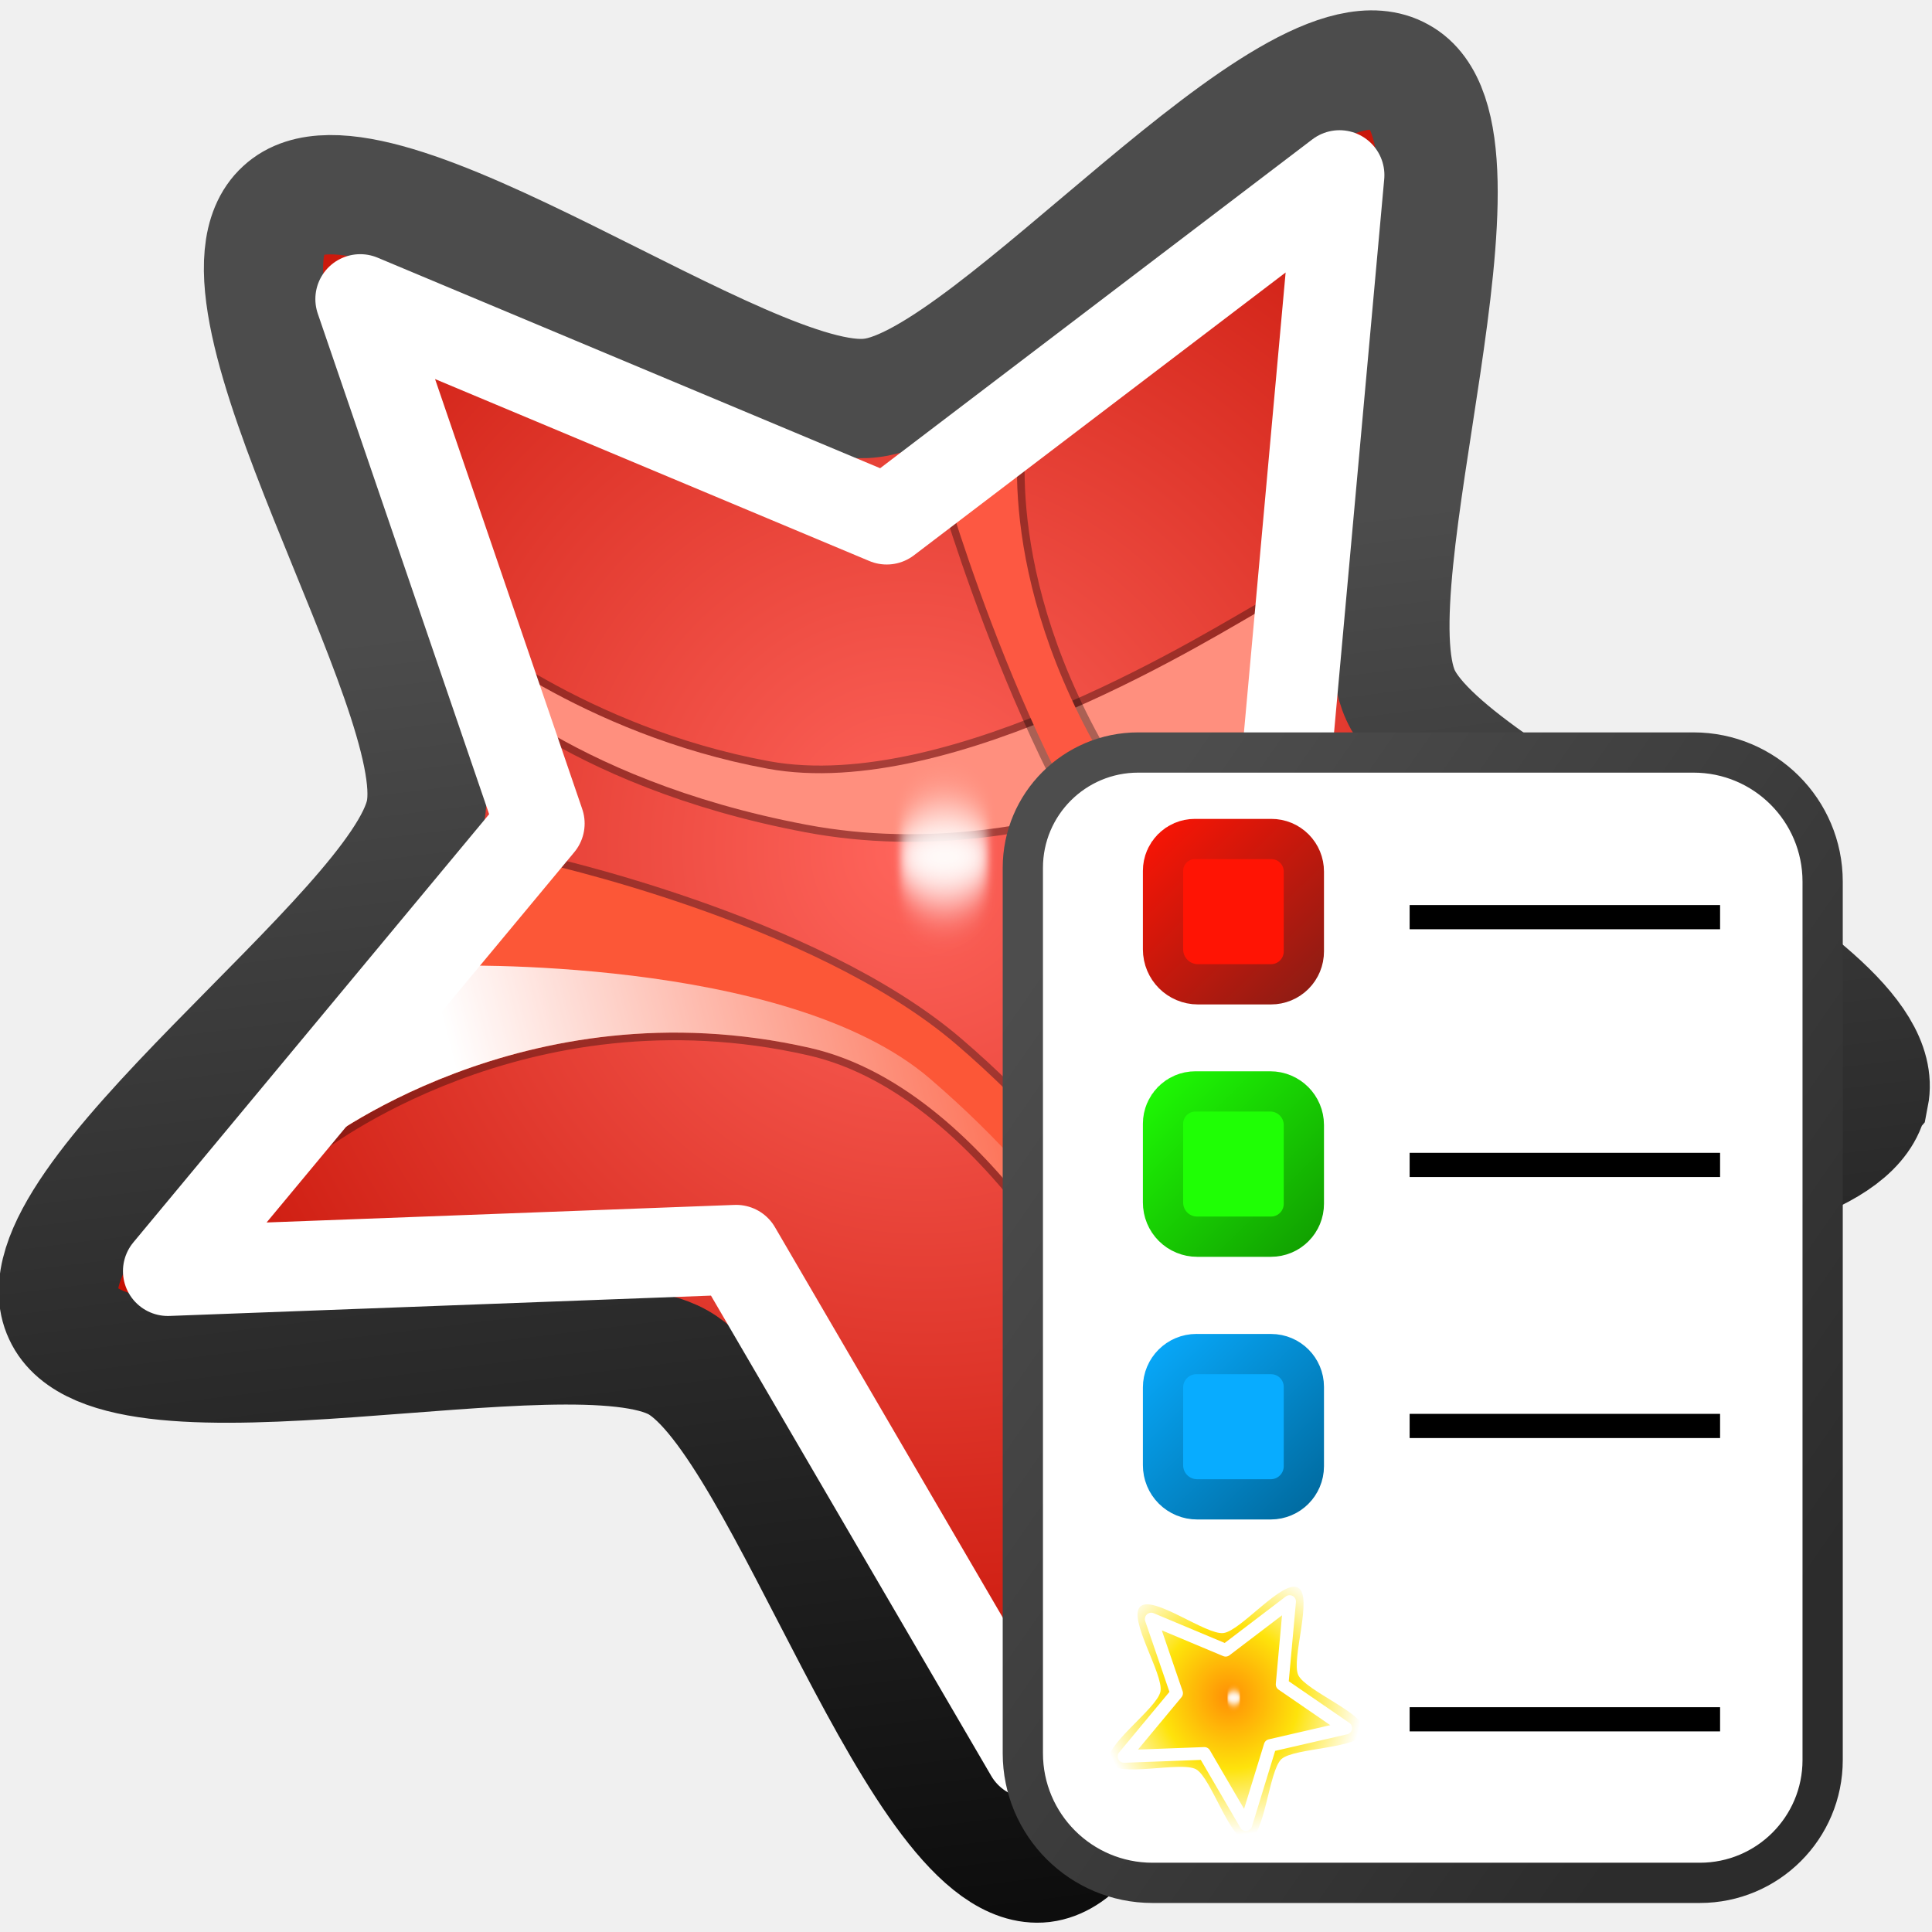
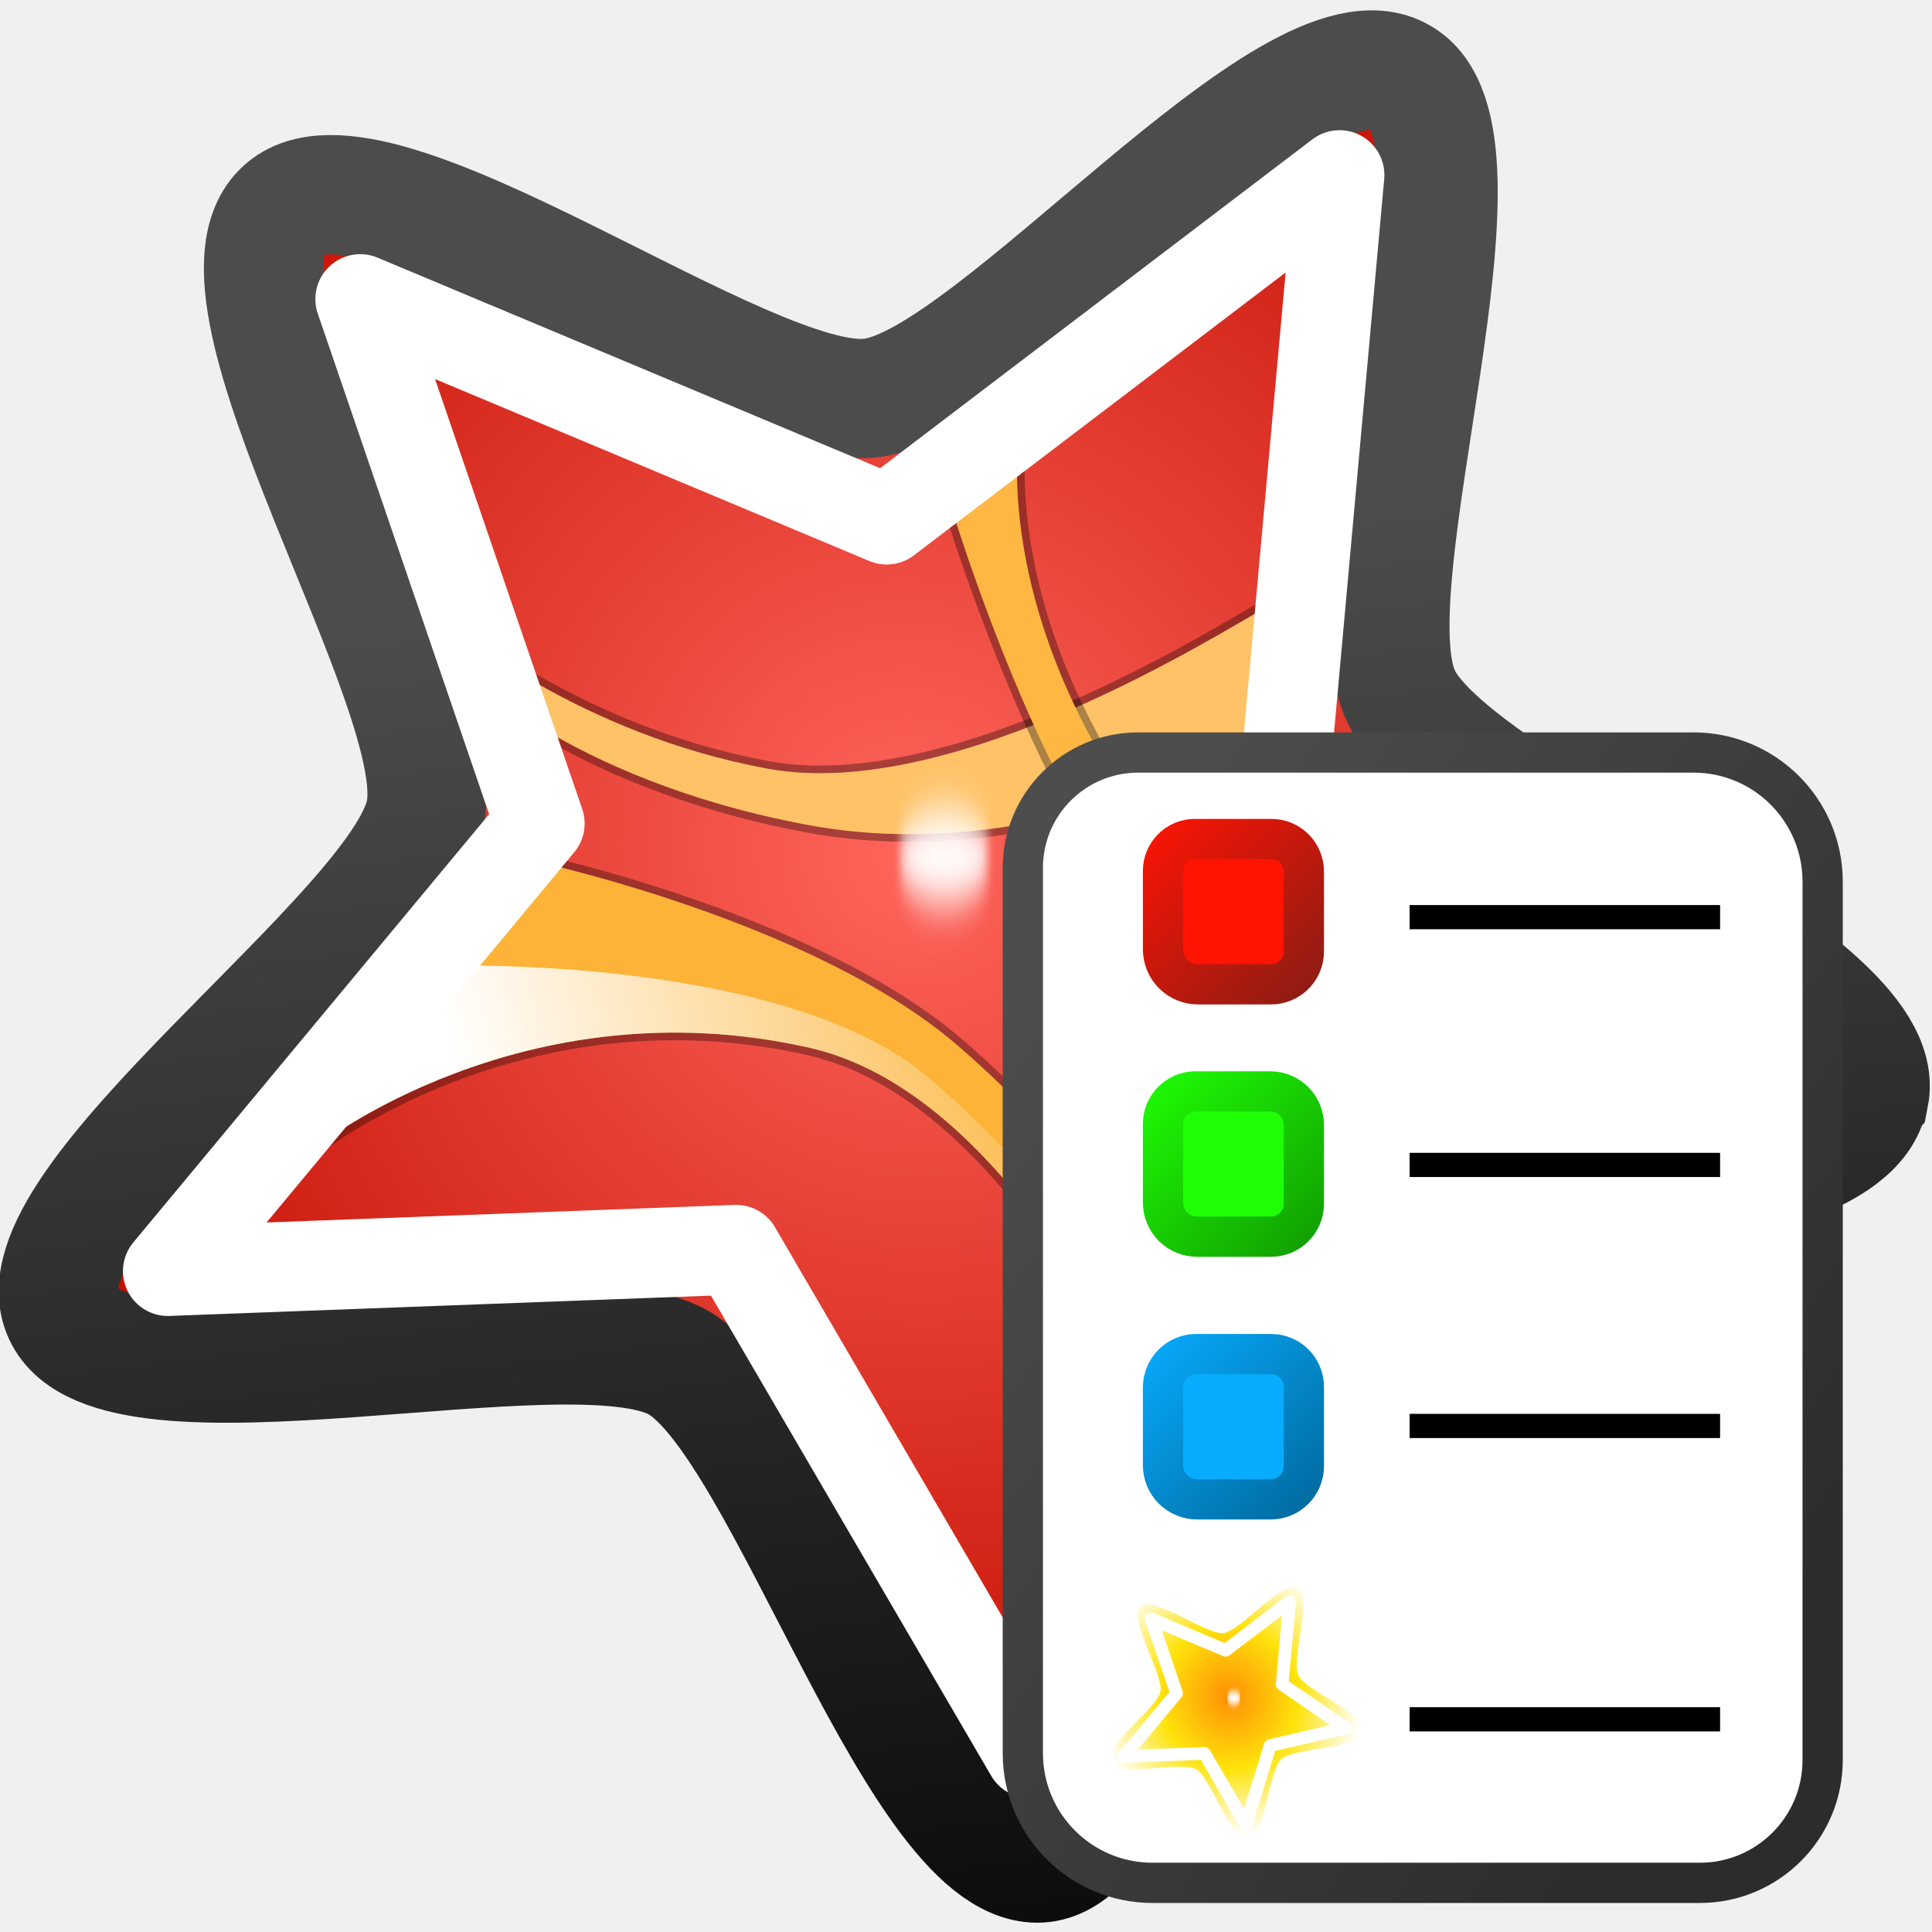
<svg xmlns="http://www.w3.org/2000/svg" xmlns:xlink="http://www.w3.org/1999/xlink" width="48" height="48">
  <defs>
    <linearGradient id="h">
      <stop style="stop-color:#ffdb08;stop-opacity:1" offset="0" />
      <stop style="stop-color:#998300;stop-opacity:1" offset="1" />
    </linearGradient>
    <linearGradient id="g">
      <stop style="stop-color:#08acff;stop-opacity:1" offset="0" />
      <stop style="stop-color:#069;stop-opacity:1" offset="1" />
    </linearGradient>
    <linearGradient id="f">
      <stop style="stop-color:#1fff05;stop-opacity:1" offset="0" />
      <stop style="stop-color:#109900;stop-opacity:1" offset="1" />
    </linearGradient>
    <linearGradient id="e">
      <stop style="stop-color:#ff1404;stop-opacity:1" offset="0" />
      <stop style="stop-color:#861d15;stop-opacity:1" offset="1" />
    </linearGradient>
    <linearGradient id="c">
      <stop style="stop-color:#4d4d4d;stop-opacity:1" offset="0" />
      <stop style="stop-color:#2c2c2c;stop-opacity:1" offset="1" />
    </linearGradient>
    <linearGradient id="a">
      <stop offset="0" stop-color="#4c4c4c" />
      <stop offset="1" stop-color="#0d0d0d" />
    </linearGradient>
    <linearGradient id="b">
      <stop offset="0" stop-color="#ff655c" />
      <stop offset="1" stop-color="#c30d00" />
    </linearGradient>
    <linearGradient xlink:href="#a" id="m" x1="5.83" x2="12.91" y1="6.7" y2="13.2" gradientUnits="userSpaceOnUse" />
    <radialGradient xlink:href="#b" id="l" cx="7.18" cy="8.2" r="6.59" fx="7.18" fy="8.2" gradientTransform="matrix(.9 .5558 -.5314 .8606 5.08 -2.85)" gradientUnits="userSpaceOnUse" />
    <filter id="o" width="1.832" height="1.832" x="-.416" y="-.416" color-interpolation-filters="sRGB">
      <feGaussianBlur stdDeviation=".13" />
    </filter>
    <linearGradient xlink:href="#c" id="p" x1="25.47" y1="24.208" x2="45.783" y2="38.346" gradientUnits="userSpaceOnUse" />
    <radialGradient xlink:href="#d" id="u" cx="7.18" cy="8.2" r="6.59" fx="7.18" fy="8.2" gradientTransform="matrix(.9 .5558 -.5314 .8606 5.08 -2.85)" gradientUnits="userSpaceOnUse" />
    <linearGradient id="d">
      <stop offset="0" stop-color="#ffeabe" style="stop-color:#ff8f05;stop-opacity:1" />
      <stop offset=".522" stop-color="#ffeabe" style="stop-color:#fee30b;stop-opacity:1" />
      <stop offset="1" stop-color="#434343" style="stop-color:#fff;stop-opacity:1" />
    </linearGradient>
    <filter id="v" width="1.832" height="1.832" x="-.416" y="-.416" color-interpolation-filters="sRGB">
      <feGaussianBlur stdDeviation=".13" />
    </filter>
    <linearGradient xlink:href="#e" id="q" x1="28.395" y1="20.758" x2="32.894" y2="25.368" gradientUnits="userSpaceOnUse" />
    <linearGradient xlink:href="#f" id="r" x1="28.395" y1="27.368" x2="32.894" y2="31.977" gradientUnits="userSpaceOnUse" />
    <linearGradient xlink:href="#g" id="s" x1="28.395" y1="33.894" x2="32.894" y2="38.503" gradientUnits="userSpaceOnUse" />
    <linearGradient xlink:href="#h" id="t" x1="28.395" y1="40.503" x2="32.894" y2="45.112" gradientUnits="userSpaceOnUse" />
    <linearGradient xlink:href="#i" id="n" x1="7.56" y1="26.229" x2="27.435" y2="21.1" gradientUnits="userSpaceOnUse" gradientTransform="translate(37.4 9.136)" />
    <linearGradient id="i">
      <stop style="stop-color:#fff;stop-opacity:1" offset="0" />
      <stop style="stop-color:#fff;stop-opacity:0" offset="1" />
    </linearGradient>
    <linearGradient id="j">
      <stop offset="0" stop-color="#ffeabe" style="stop-color:#ffae05;stop-opacity:0" />
      <stop offset=".416" stop-color="#ffeabe" style="stop-color:#7b7b7b;stop-opacity:0" />
      <stop offset="1" stop-color="#434343" style="stop-color:#cecece;stop-opacity:1" />
    </linearGradient>
    <linearGradient id="k">
      <stop offset="0" stop-color="#4c4c4c" style="stop-color:#1a1a1a;stop-opacity:1" />
      <stop offset="1" stop-color="#0d0d0d" style="stop-color:#000;stop-opacity:1" />
    </linearGradient>
  </defs>
  <g>
    <path fill="url(#l)" fill-rule="evenodd" stroke="url(#m)" stroke-width=".85" d="M13.51 5.1c.44.77-2.18 2.89-2.29 3.76-.1.88 1.95 3.55 1.36 4.2-.6.64-3.43-1.19-4.3-1.02-.86.17-2.76 2.95-3.56 2.58-.8-.36.07-3.62-.36-4.39C3.93 9.46.69 8.51.8 7.63c.1-.87 3.47-1.05 4.06-1.7.6-.64.51-4.01 1.38-4.18.86-.18 2.07 2.97 2.87 3.34.8.37 3.97-.76 4.4 0z" enable-background="accumulate" overflow="visible" style="display:inline;marker:none" transform="matrix(2.647 2.2616 -2.267 2.6553 22.22 -16.85)" />
    <g style="display:inline" transform="translate(-22.95 -1.175) scale(.75639)">
-       <path style="display:inline;fill:#ff8f7e;fill-opacity:1;stroke:#000;stroke-width:.5;stroke-linecap:round;stroke-linejoin:round;stroke-dasharray:none;stroke-opacity:.33;paint-order:markers stroke fill" d="M45.369 22.254s4.059 3.42 10.186 4.548c6.126 1.127 14.922-4.51 16.312-5.263 1.391-.751.076 4.173.076 4.173s-7.142 4.435-15.11 2.931c-7.969-1.503-11.427-5.224-11.427-5.224z" />
-       <path style="display:inline;fill:#fc5737;fill-opacity:1;stroke:#000;stroke-width:.5;stroke-linecap:round;stroke-linejoin:round;stroke-dasharray:none;stroke-opacity:.33;paint-order:markers stroke fill" d="M47.924 29.846s9.097 1.955 13.832 6.014c4.736 4.06 6.428 7.856 6.428 7.856l-.977 2.518s-4.058-8.852-10.262-10.261c-9.434-2.143-16.237 3.27-16.237 3.27z" />
+       <path style="display:inline;fill:#ffc267;fill-opacity:1;stroke:#000;stroke-width:.5;stroke-linecap:round;stroke-linejoin:round;stroke-dasharray:none;stroke-opacity:.33;paint-order:markers stroke fill" d="M45.369 22.254s4.059 3.42 10.186 4.548c6.126 1.127 14.922-4.51 16.312-5.263 1.391-.751.076 4.173.076 4.173s-7.142 4.435-15.11 2.931c-7.969-1.503-11.427-5.224-11.427-5.224z" />
+       <path style="display:inline;fill:#fcb337;fill-opacity:1;stroke:#000;stroke-width:.5;stroke-linecap:round;stroke-linejoin:round;stroke-dasharray:none;stroke-opacity:.33;paint-order:markers stroke fill" d="M47.924 29.846s9.097 1.955 13.832 6.014c4.736 4.06 6.428 7.856 6.428 7.856l-.977 2.518s-4.058-8.852-10.262-10.261c-9.434-2.143-16.237 3.27-16.237 3.27z" />
      <path style="display:inline;fill:url(#n);fill-opacity:1;stroke:none;stroke-width:1;stroke-linecap:round;stroke-linejoin:round;stroke-dasharray:none;stroke-opacity:1;paint-order:markers stroke fill" d="M44.921 33.275s11.222-.358 15.958 3.701c4.736 4.06 6.508 7.856 6.508 7.856l-.18 1.402s-4.058-8.852-10.262-10.261c-9.434-2.143-16.237 3.27-16.237 3.27z" />
-       <path style="display:inline;fill:#fd5842;fill-opacity:1;stroke:#000;stroke-width:.5;stroke-linecap:round;stroke-linejoin:round;stroke-dasharray:none;stroke-opacity:.33;paint-order:markers stroke fill" d="M61.343 17.405s2.957 10.39 7.33 15.147c4.284 4.661 7.216 6.916 7.216 6.916l8.833-3.458s-13.832-2.368-17.966-9.208c-3.898-6.448-2.895-11.39-2.895-11.39z" />
+       <path style="display:inline;fill:#fdb742;fill-opacity:1;stroke:#000;stroke-width:.5;stroke-linecap:round;stroke-linejoin:round;stroke-dasharray:none;stroke-opacity:.33;paint-order:markers stroke fill" d="M61.343 17.405s2.957 10.39 7.33 15.147c4.284 4.661 7.216 6.916 7.216 6.916l8.833-3.458s-13.832-2.368-17.966-9.208c-3.898-6.448-2.895-11.39-2.895-11.39z" />
    </g>
    <path fill="none" stroke="#fff" stroke-linejoin="round" stroke-width="2.23" d="m43.15 26.6-13.29 3.06-4.27 13.9-7.3-12.51-14.12.53 9.24-11.12L8.95 7.43l13.08 5.48 11.25-8.56-1.32 14.56Z" enable-background="accumulate" overflow="visible" style="display:inline;marker:none" />
    <path fill="#fffdfc" fill-rule="evenodd" d="M8.5 7.99a.37.37 0 0 1-.38.37.37.37 0 0 1-.37-.37.37.37 0 0 1 .37-.38.37.37 0 0 1 .37.37" filter="url(#o)" transform="rotate(36.96 28.44 21) scale(3.0331)" style="display:inline" />
  </g>
  <g>
    <path style="fill:#fff;fill-opacity:1;stroke:url(#p);stroke-width:2;stroke-linecap:round;stroke-dasharray:none;stroke-opacity:1;paint-order:markers stroke fill" d="M28.278 19.196h13.796a2.708 2.708 45 0 1 2.709 2.708v21.824a2.551 2.551 135 0 1-2.552 2.551h-13.6a2.72 2.72 45 0 1-2.719-2.719V21.562a2.365 2.365 135 0 1 2.366-2.366z" />
    <path style="fill:#ff1404;fill-opacity:1;stroke:url(#q);stroke-width:2;stroke-linecap:round;stroke-linejoin:round;stroke-dasharray:none;stroke-opacity:1;paint-order:markers stroke fill" d="M29.685 21.758h1.901a.307.307 45 0 1 .308.308v1.985a.316.316 135 0 1-.317.317h-1.814a.368.368 45 0 1-.368-.368v-1.952a.29.29 135 0 1 .29-.29z" transform="translate(0 -.413)" />
    <path style="fill:#1fff05;fill-opacity:1;stroke:url(#r);stroke-width:2;stroke-linecap:round;stroke-linejoin:round;stroke-dasharray:none;paint-order:markers stroke fill" d="M29.698 28.368h1.862a.334.334 45 0 1 .334.334v1.958a.316.316 135 0 1-.317.317h-1.834a.347.347 45 0 1-.348-.348v-1.958a.303.303 135 0 1 .303-.303z" transform="translate(0 -.752)" />
    <path style="fill:#08acff;fill-opacity:1;stroke:url(#s);stroke-width:2;stroke-linecap:round;stroke-linejoin:round;stroke-dasharray:none;paint-order:markers stroke fill" d="M29.725 34.894h1.855a.314.314 45 0 1 .314.314v1.972a.323.323 135 0 1-.323.323h-1.828a.347.347 45 0 1-.348-.348v-1.932a.33.33 135 0 1 .33-.33z" transform="translate(0 -.752)" />
    <path style="fill:#000;fill-opacity:1;stroke:none;stroke-width:1;stroke-linecap:round;stroke-linejoin:round;stroke-dasharray:none;stroke-opacity:1;paint-order:markers stroke fill" d="M35.022 22.486h7.713v.601h-7.713zM35.022 28.642h7.713v.601h-7.713zM35.022 35.127h7.713v.601h-7.713zM35.022 42.415h7.713v.601h-7.713z" />
  </g>
  <g transform="translate(27.337 39.175) scale(.14133)" style="display:inline">
    <path fill="url(#l)" fill-rule="evenodd" stroke="url(#m)" stroke-width=".85" d="M13.51 5.1c.44.77-2.18 2.89-2.29 3.76-.1.88 1.95 3.55 1.36 4.2-.6.64-3.43-1.19-4.3-1.02-.86.17-2.76 2.95-3.56 2.58-.8-.36.07-3.62-.36-4.39C3.93 9.46.69 8.51.8 7.63c.1-.87 3.47-1.05 4.06-1.7.6-.64.51-4.01 1.38-4.18.86-.18 2.07 2.97 2.87 3.34.8.37 3.97-.76 4.4 0z" enable-background="accumulate" overflow="visible" style="fill:url(#u);stroke:url(#linearGradient1);marker:none" transform="matrix(2.647 2.2616 -2.267 2.6553 22.22 -16.85)" />
    <path fill="none" stroke="#fff" stroke-linejoin="round" stroke-width="2.23" d="m43.15 26.6-13.29 3.06-4.27 13.9-7.3-12.51-14.12.53 9.24-11.12L8.95 7.43l13.08 5.48 11.25-8.56-1.32 14.56Z" enable-background="accumulate" overflow="visible" style="marker:none" />
    <path fill="#fffdfc" fill-rule="evenodd" d="M8.5 7.99a.37.37 0 0 1-.38.37.37.37 0 0 1-.37-.37.37.37 0 0 1 .37-.38.37.37 0 0 1 .37.37" filter="url(#o)" transform="rotate(36.96 28.44 21) scale(3.0331)" style="filter:url(#v)" />
  </g>
</svg>
